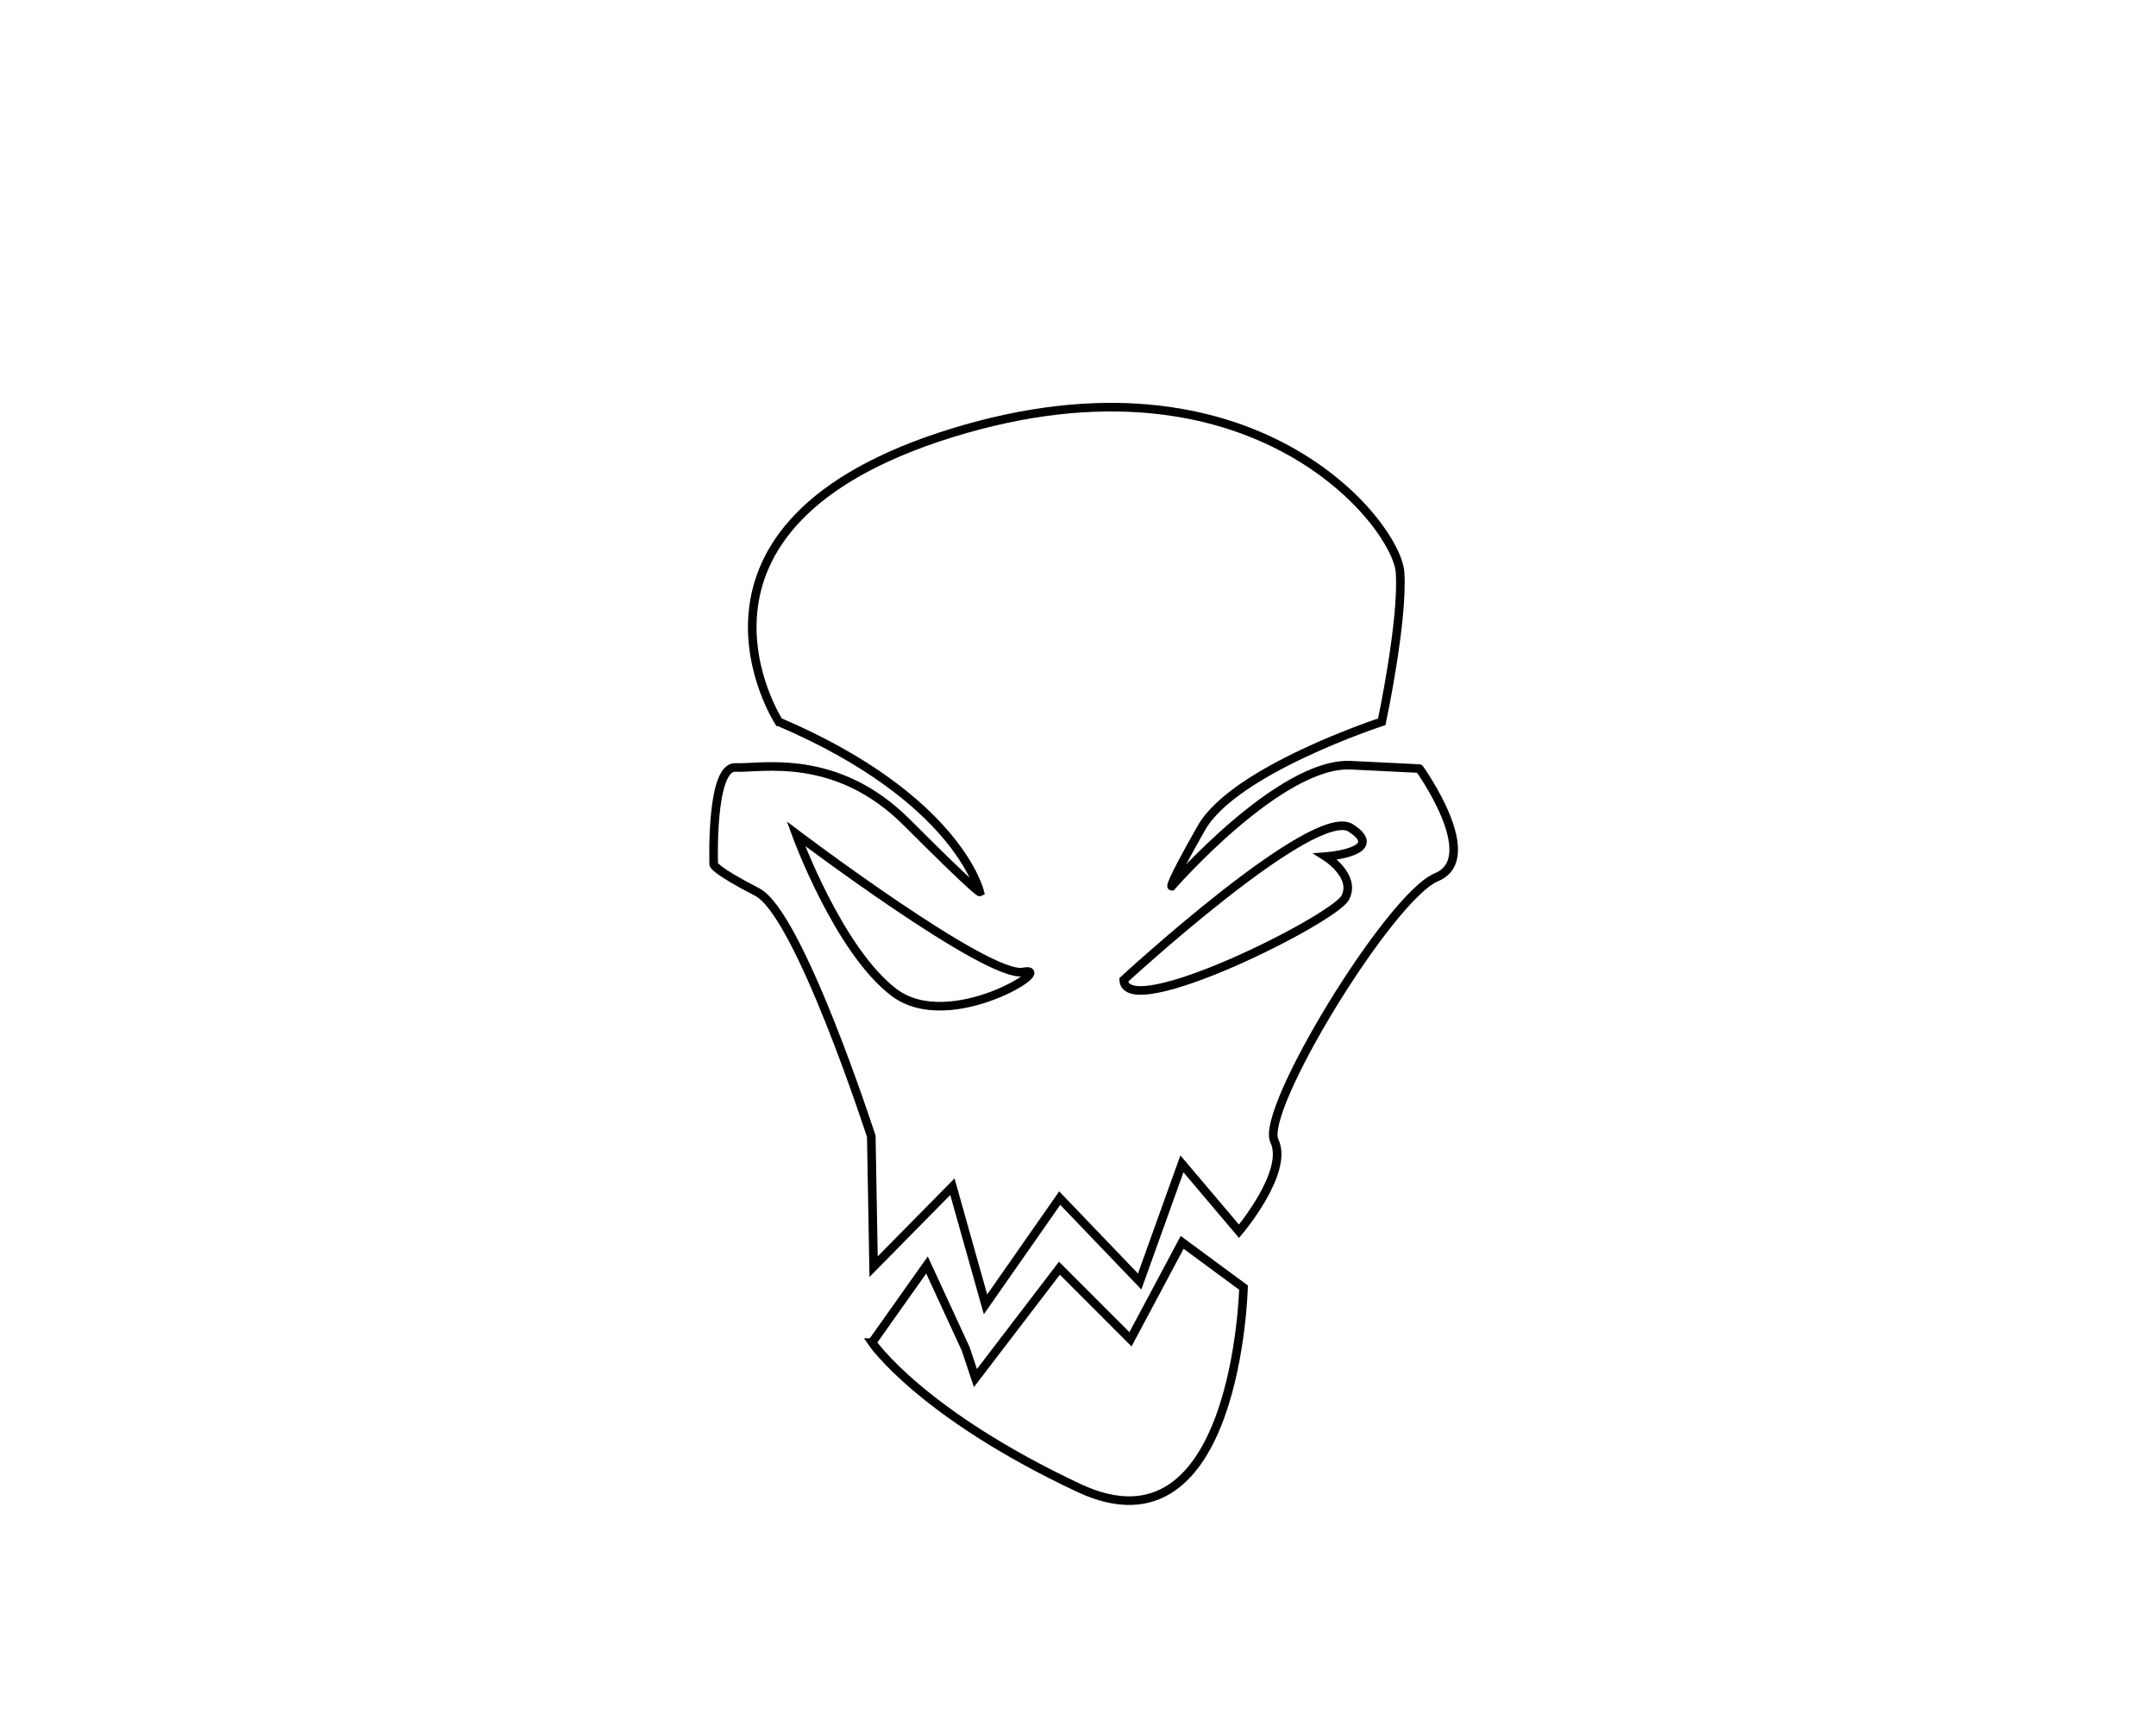
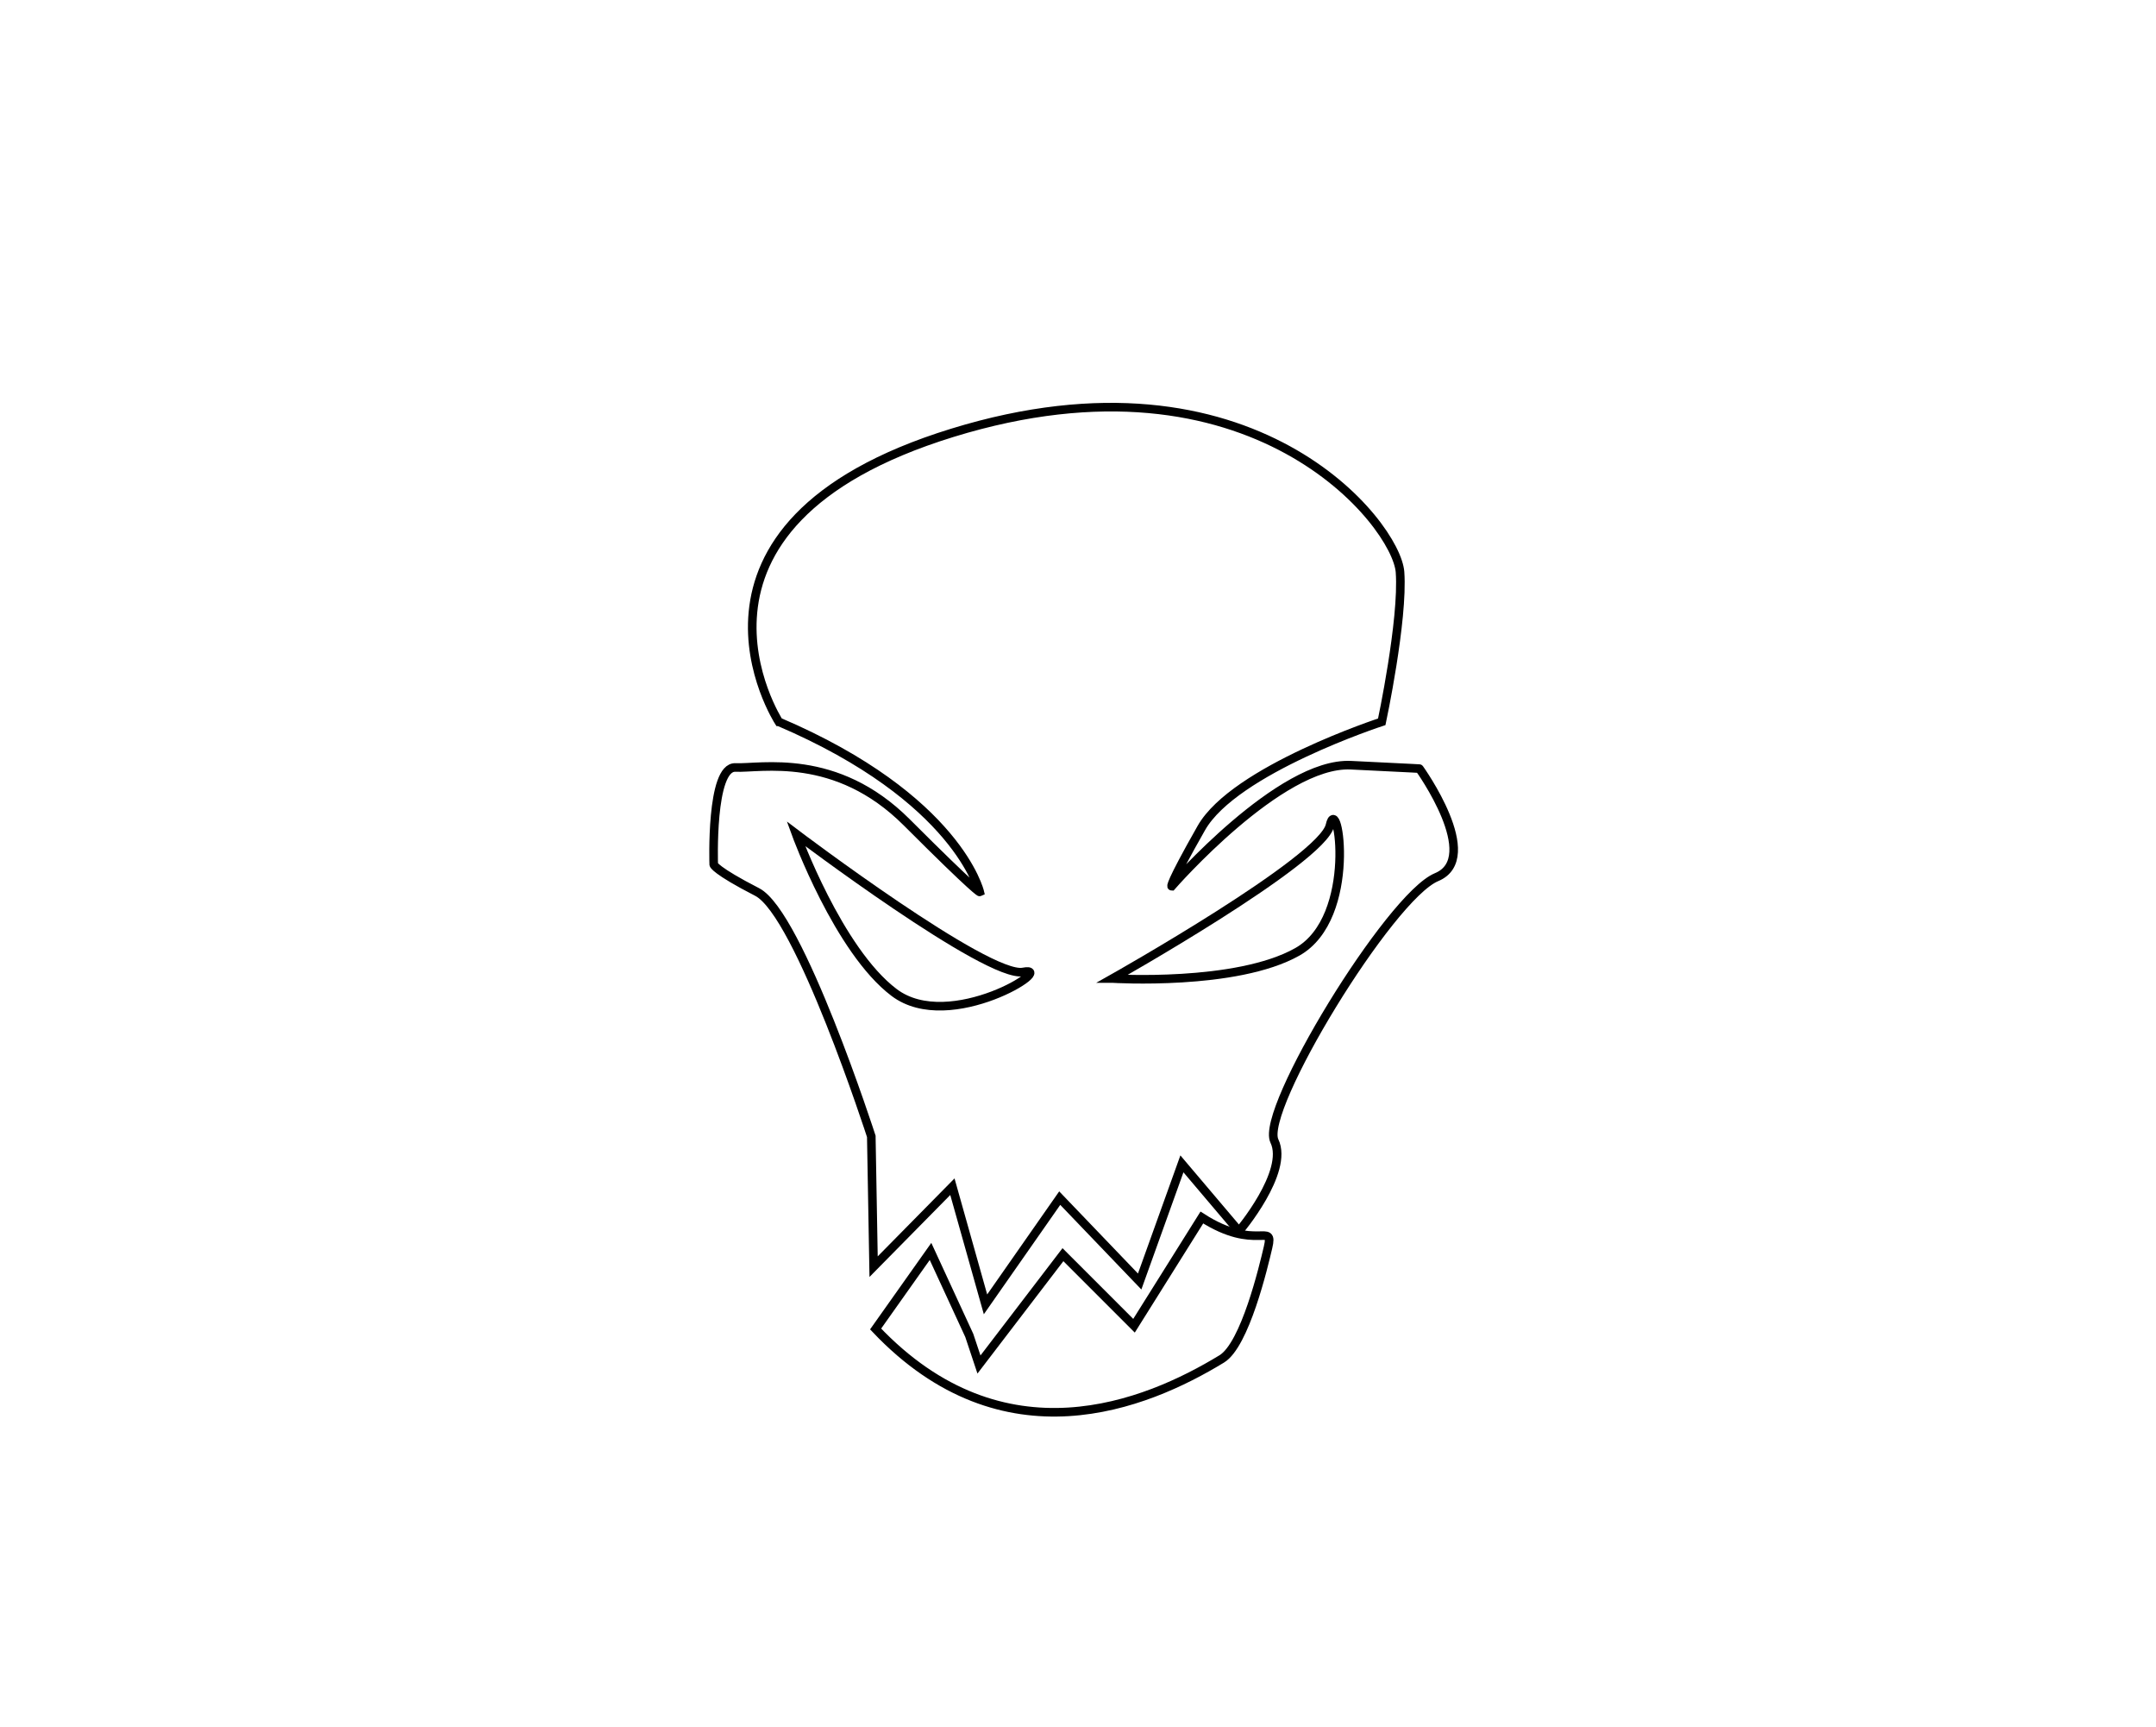
<svg xmlns="http://www.w3.org/2000/svg" version="1.1" id="svg885" width="251" height="201" viewBox="0 0 251 201">
  <defs id="defs889" />
  <path style="fill:none;stroke:#000000;stroke-width:1px;stroke-linecap:butt;stroke-linejoin:miter;stroke-opacity:1" d="m 90.668,84.008 c 0,0 -14.757,-22.867 20.208,-33.635 34.965,-10.769 51.716,10.636 52.114,16.219 0.399,5.584 -2.127,17.416 -2.127,17.416 0,0 -17.15,5.584 -21.005,12.364 -3.855,6.78 -3.457,6.78 -3.457,6.78 0,0 12.63,-14.491 20.872,-14.092 8.243,0.399 7.977,0.399 7.977,0.399 0,0 7.445,10.37 1.994,12.63 -5.451,2.26 -20.606,27.121 -18.878,30.71 1.728,3.59 -4.121,10.503 -4.121,10.503 l -6.647,-7.844 -4.919,13.693 -9.306,-9.705 -8.641,12.364 -3.855,-13.693 -9.173,9.306 -0.266,-15.023 v -0.133 c 0,0 -8.376,-25.924 -13.294,-28.45 -4.919,-2.526 -5.052,-3.191 -5.052,-3.191 0,0 -0.399,-11.433 2.526,-11.3 2.925,0.133 11.699,-1.861 19.942,6.381 8.243,8.243 8.508,8.11 8.508,8.11 0,0 -2.526,-10.901 -23.398,-19.809 z" id="path897" />
  <path style="fill:none;stroke:#000000;stroke-width:1px;stroke-linecap:butt;stroke-linejoin:miter;stroke-opacity:1" d="m 92.663,97.037 c 0,0 22.335,16.884 26.456,16.086 4.121,-0.798 -8.508,7.312 -15.023,2.393 C 97.582,110.597 92.663,97.037 92.663,97.037 Z" id="path899" />
-   <path style="fill:none;stroke:#000000;stroke-width:1px;stroke-linecap:butt;stroke-linejoin:miter;stroke-opacity:1" d="m 130.818,114.054 c 0,0 22.202,-20.474 26.456,-17.682 4.254,2.792 -2.925,3.324 -2.925,3.324 0,0 3.59,2.26 2.26,4.786 -1.329,2.526 -25.525,14.624 -25.791,9.572 z" id="path901" />
-   <path style="fill:none;stroke:#000000;stroke-width:1px;stroke-linecap:butt;stroke-linejoin:miter;stroke-opacity:1" d="m 101.527,156.253 6.392,-9.025 4.512,9.777 1.128,3.384 9.777,-12.785 8.273,8.273 6.016,-11.281 7.144,5.264 c 0,0 -0.752,31.962 -19.177,23.314 -18.425,-8.649 -24.066,-16.921 -24.066,-16.921 z" id="path905" />
+   <path style="fill:none;stroke:#000000;stroke-width:1px;stroke-linecap:butt;stroke-linejoin:miter;stroke-opacity:1" d="m 101.939,154.676 6.392,-9.025 4.512,9.777 1.128,3.384 9.777,-12.785 8.273,8.273 7.897,-12.597 c 6.293,4.038 8.417,0.443 7.707,3.472 -0.523,2.235 -2.675,11.331 -5.391,12.986 -8.812,5.369 -25.407,12.223 -40.295,-3.485 z" id="path905" />
+   <path style="fill:none;stroke:#000000;stroke-width:1px;stroke-linecap:butt;stroke-linejoin:miter;stroke-opacity:1" d="m 129.525,113.888 c 0,0 24.397,-13.737 25.311,-17.834 0.914,-4.097 3.307,10.72 -3.803,14.729 -7.111,4.009 -21.507,3.105 -21.507,3.105 z" id="path899-3" />
</svg>
